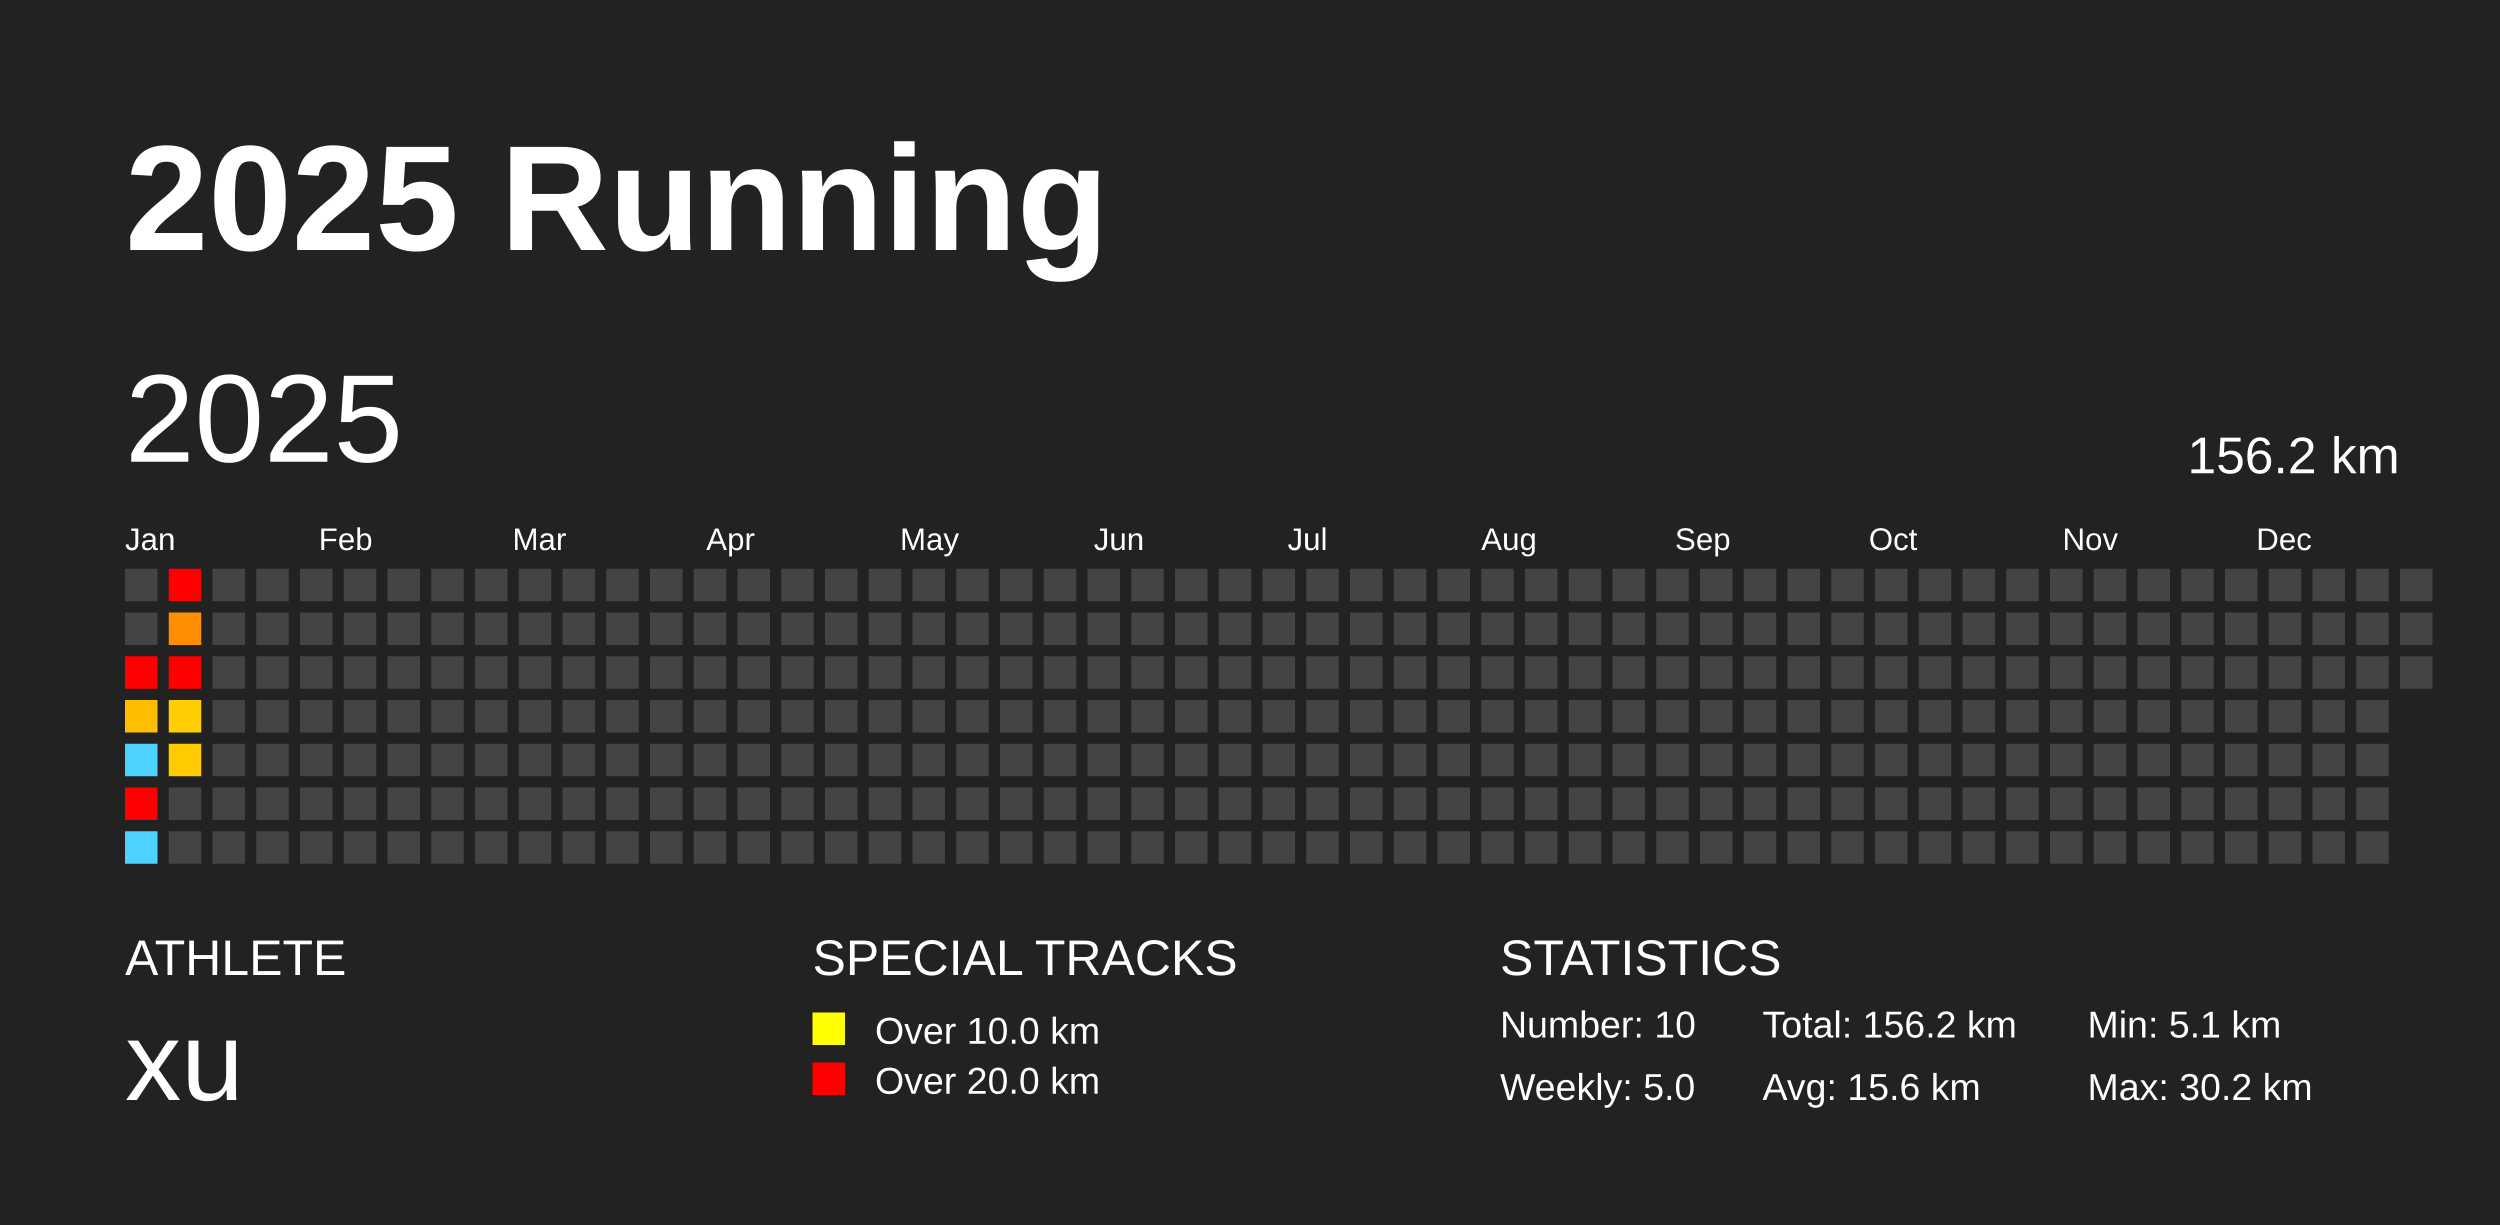
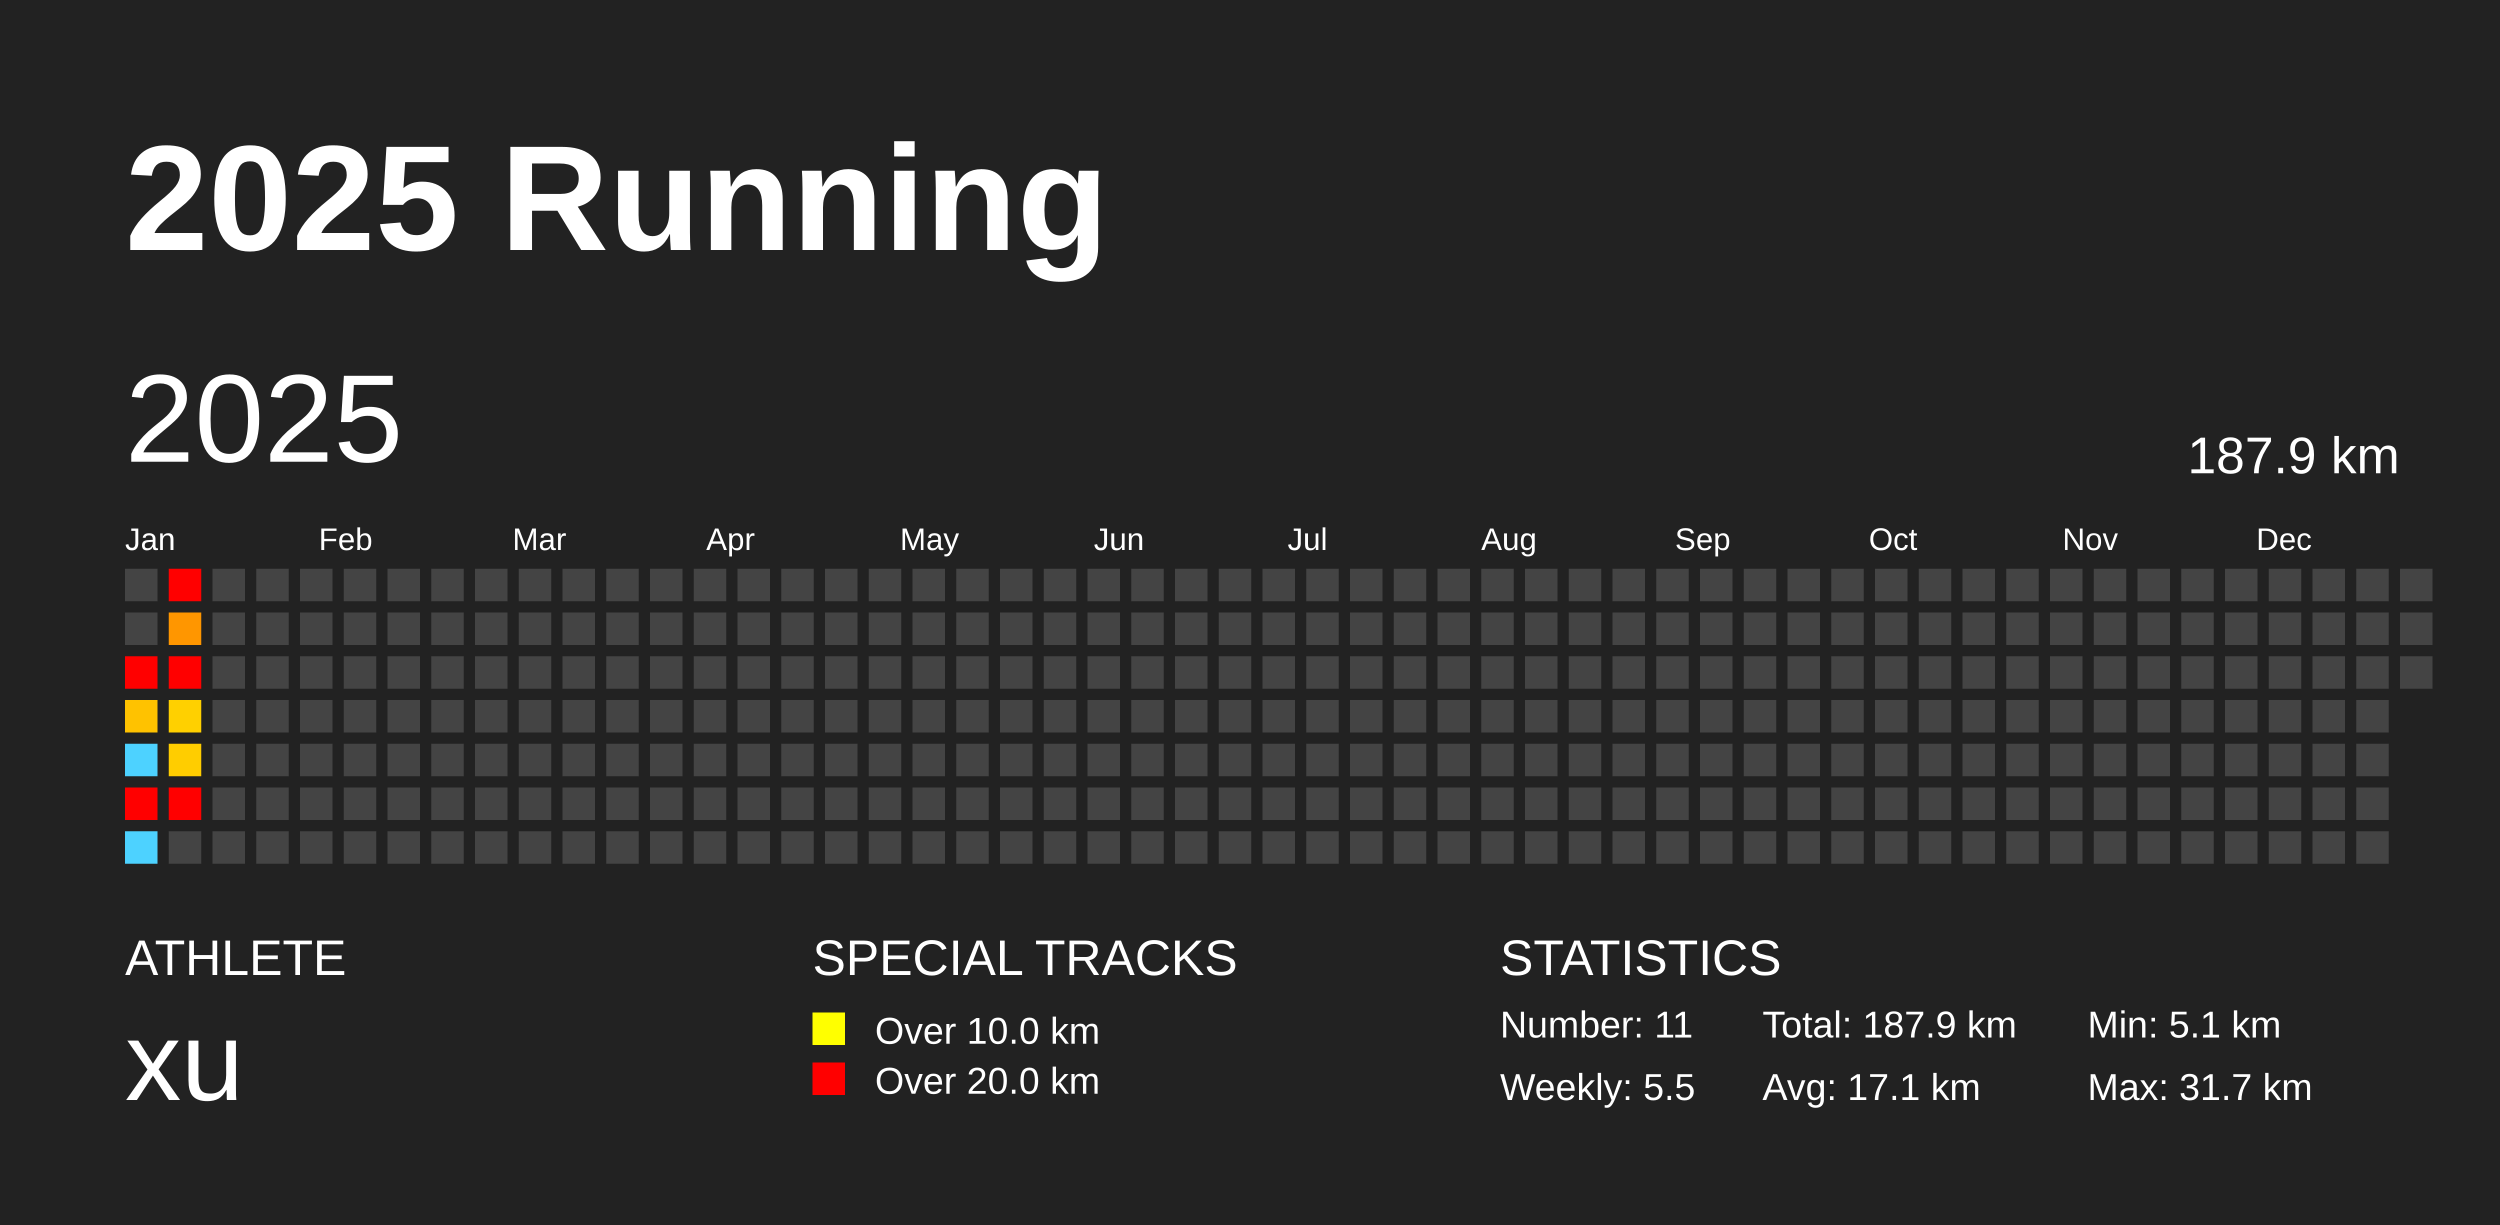
<svg xmlns="http://www.w3.org/2000/svg" baseProfile="full" height="98mm" version="1.1" viewBox="0,0,200,98" width="200mm">
  <defs />
  <rect fill="#222222" height="98" width="200" x="0" y="0" />
  <text fill="#FFFFFF" style="font-size:12px; font-family:Arial; font-weight:bold;" x="10" y="20">2025 Running</text>
  <text fill="#FFFFFF" style="font-size:4px; font-family:Arial" x="10" y="78">ATHLETE</text>
  <text fill="#FFFFFF" style="font-size:9px; font-family:Arial" x="10" y="88">xu</text>
  <text fill="#FFFFFF" style="font-size:4px; font-family:Arial" x="65" y="78">SPECIAL TRACKS</text>
  <rect fill="yellow" height="2.6" width="2.6" x="65" y="81" />
  <text fill="#FFFFFF" style="font-size:3px; font-family:Arial" x="70" y="83.5">Over 10.0 km</text>
  <rect fill="red" height="2.6" width="2.6" x="65" y="85" />
  <text fill="#FFFFFF" style="font-size:3px; font-family:Arial" x="70" y="87.5">Over 20.0 km</text>
  <text fill="#FFFFFF" style="font-size:4px; font-family:Arial" x="120" y="78">STATISTICS</text>
-   <text fill="#FFFFFF" style="font-size:3px; font-family:Arial" x="120" y="83">Number: 10</text>
-   <text fill="#FFFFFF" style="font-size:3px; font-family:Arial" x="120" y="88">Weekly: 5.0</text>
-   <text fill="#FFFFFF" style="font-size:3px; font-family:Arial" x="141" y="83">Total: 156.2 km</text>
-   <text fill="#FFFFFF" style="font-size:3px; font-family:Arial" x="141" y="88">Avg: 15.6 km</text>
+   <text fill="#FFFFFF" style="font-size:3px; font-family:Arial" x="120" y="83">Number: 11</text>
+   <text fill="#FFFFFF" style="font-size:3px; font-family:Arial" x="120" y="88">Weekly: 5.5</text>
+   <text fill="#FFFFFF" style="font-size:3px; font-family:Arial" x="141" y="83">Total: 187.9 km</text>
+   <text fill="#FFFFFF" style="font-size:3px; font-family:Arial" x="141" y="88">Avg: 17.1 km</text>
  <text fill="#FFFFFF" style="font-size:3px; font-family:Arial" x="167" y="83">Min: 5.1 km</text>
-   <text fill="#FFFFFF" style="font-size:3px; font-family:Arial" x="167" y="88">Max: 30.2 km</text>
+   <text fill="#FFFFFF" style="font-size:3px; font-family:Arial" x="167" y="88">Max: 31.7 km</text>
  <text dominant-baseline="hanging" fill="#FFFFFF" style="font-size:10.0px; font-family:Arial;" x="10" y="30">2025</text>
-   <text dominant-baseline="hanging" fill="#FFFFFF" style="font-size:4.125px; font-family:Arial;" x="175" y="35">156.2 km</text>
+   <text dominant-baseline="hanging" fill="#FFFFFF" style="font-size:4.125px; font-family:Arial;" x="175" y="35">187.9 km</text>
  <text fill="#FFFFFF" style="font-size:2.5px; font-family:Arial" x="10.0" y="44">Jan</text>
  <text fill="#FFFFFF" style="font-size:2.5px; font-family:Arial" x="25.5" y="44">Feb</text>
  <text fill="#FFFFFF" style="font-size:2.5px; font-family:Arial" x="41.0" y="44">Mar</text>
  <text fill="#FFFFFF" style="font-size:2.5px; font-family:Arial" x="56.5" y="44">Apr</text>
  <text fill="#FFFFFF" style="font-size:2.5px; font-family:Arial" x="72.0" y="44">May</text>
  <text fill="#FFFFFF" style="font-size:2.5px; font-family:Arial" x="87.5" y="44">Jun</text>
  <text fill="#FFFFFF" style="font-size:2.5px; font-family:Arial" x="103.0" y="44">Jul</text>
  <text fill="#FFFFFF" style="font-size:2.5px; font-family:Arial" x="118.5" y="44">Aug</text>
  <text fill="#FFFFFF" style="font-size:2.5px; font-family:Arial" x="134.0" y="44">Sep</text>
  <text fill="#FFFFFF" style="font-size:2.5px; font-family:Arial" x="149.5" y="44">Oct</text>
  <text fill="#FFFFFF" style="font-size:2.5px; font-family:Arial" x="165.0" y="44">Nov</text>
  <text fill="#FFFFFF" style="font-size:2.5px; font-family:Arial" x="180.5" y="44">Dec</text>
  <rect fill="#444444" height="2.6" width="2.6" x="10.0" y="45.5" />
  <rect fill="#444444" height="2.6" width="2.6" x="10.0" y="49.0" />
  <rect fill="red" height="2.6" width="2.6" x="10.0" y="52.5" />
-   <rect fill="#ffbe00" height="2.6" width="2.6" x="10.0" y="56.0" />
+   <rect fill="#ffc200" height="2.6" width="2.6" x="10.0" y="56.0" />
  <rect fill="#4dd2ff" height="2.6" width="2.6" x="10.0" y="59.5" />
  <rect fill="red" height="2.6" width="2.6" x="10.0" y="63.0" />
  <rect fill="#4dd2ff" height="2.6" width="2.6" x="10.0" y="66.5" />
  <rect fill="red" height="2.6" width="2.6" x="13.5" y="45.5" />
-   <rect fill="#ff8f00" height="2.6" width="2.6" x="13.5" y="49.0" />
+   <rect fill="#ff9600" height="2.6" width="2.6" x="13.5" y="49.0" />
  <rect fill="red" height="2.6" width="2.6" x="13.5" y="52.5" />
-   <rect fill="#ffcd00" height="2.6" width="2.6" x="13.5" y="56.0" />
-   <rect fill="#ffca00" height="2.6" width="2.6" x="13.5" y="59.5" />
-   <rect fill="#444444" height="2.6" width="2.6" x="13.5" y="63.0" />
+   <rect fill="#ffd000" height="2.6" width="2.6" x="13.5" y="56.0" />
+   <rect fill="#ffcd00" height="2.6" width="2.6" x="13.5" y="59.5" />
+   <rect fill="red" height="2.6" width="2.6" x="13.5" y="63.0" />
  <rect fill="#444444" height="2.6" width="2.6" x="13.5" y="66.5" />
  <rect fill="#444444" height="2.6" width="2.6" x="17.0" y="45.5" />
  <rect fill="#444444" height="2.6" width="2.6" x="17.0" y="49.0" />
  <rect fill="#444444" height="2.6" width="2.6" x="17.0" y="52.5" />
  <rect fill="#444444" height="2.6" width="2.6" x="17.0" y="56.0" />
  <rect fill="#444444" height="2.6" width="2.6" x="17.0" y="59.5" />
  <rect fill="#444444" height="2.6" width="2.6" x="17.0" y="63.0" />
  <rect fill="#444444" height="2.6" width="2.6" x="17.0" y="66.5" />
  <rect fill="#444444" height="2.6" width="2.6" x="20.5" y="45.5" />
  <rect fill="#444444" height="2.6" width="2.6" x="20.5" y="49.0" />
  <rect fill="#444444" height="2.6" width="2.6" x="20.5" y="52.5" />
  <rect fill="#444444" height="2.6" width="2.6" x="20.5" y="56.0" />
  <rect fill="#444444" height="2.6" width="2.6" x="20.5" y="59.5" />
  <rect fill="#444444" height="2.6" width="2.6" x="20.5" y="63.0" />
  <rect fill="#444444" height="2.6" width="2.6" x="20.5" y="66.5" />
  <rect fill="#444444" height="2.6" width="2.6" x="24.0" y="45.5" />
  <rect fill="#444444" height="2.6" width="2.6" x="24.0" y="49.0" />
  <rect fill="#444444" height="2.6" width="2.6" x="24.0" y="52.5" />
  <rect fill="#444444" height="2.6" width="2.6" x="24.0" y="56.0" />
  <rect fill="#444444" height="2.6" width="2.6" x="24.0" y="59.5" />
  <rect fill="#444444" height="2.6" width="2.6" x="24.0" y="63.0" />
  <rect fill="#444444" height="2.6" width="2.6" x="24.0" y="66.5" />
  <rect fill="#444444" height="2.6" width="2.6" x="27.5" y="45.5" />
  <rect fill="#444444" height="2.6" width="2.6" x="27.5" y="49.0" />
  <rect fill="#444444" height="2.6" width="2.6" x="27.5" y="52.5" />
  <rect fill="#444444" height="2.6" width="2.6" x="27.5" y="56.0" />
  <rect fill="#444444" height="2.6" width="2.6" x="27.5" y="59.5" />
  <rect fill="#444444" height="2.6" width="2.6" x="27.5" y="63.0" />
  <rect fill="#444444" height="2.6" width="2.6" x="27.5" y="66.5" />
  <rect fill="#444444" height="2.6" width="2.6" x="31.0" y="45.5" />
  <rect fill="#444444" height="2.6" width="2.6" x="31.0" y="49.0" />
  <rect fill="#444444" height="2.6" width="2.6" x="31.0" y="52.5" />
  <rect fill="#444444" height="2.6" width="2.6" x="31.0" y="56.0" />
  <rect fill="#444444" height="2.6" width="2.6" x="31.0" y="59.5" />
  <rect fill="#444444" height="2.6" width="2.6" x="31.0" y="63.0" />
  <rect fill="#444444" height="2.6" width="2.6" x="31.0" y="66.5" />
  <rect fill="#444444" height="2.6" width="2.6" x="34.5" y="45.5" />
  <rect fill="#444444" height="2.6" width="2.6" x="34.5" y="49.0" />
  <rect fill="#444444" height="2.6" width="2.6" x="34.5" y="52.5" />
  <rect fill="#444444" height="2.6" width="2.6" x="34.5" y="56.0" />
  <rect fill="#444444" height="2.6" width="2.6" x="34.5" y="59.5" />
  <rect fill="#444444" height="2.6" width="2.6" x="34.5" y="63.0" />
  <rect fill="#444444" height="2.6" width="2.6" x="34.5" y="66.5" />
  <rect fill="#444444" height="2.6" width="2.6" x="38.0" y="45.5" />
  <rect fill="#444444" height="2.6" width="2.6" x="38.0" y="49.0" />
  <rect fill="#444444" height="2.6" width="2.6" x="38.0" y="52.5" />
  <rect fill="#444444" height="2.6" width="2.6" x="38.0" y="56.0" />
  <rect fill="#444444" height="2.6" width="2.6" x="38.0" y="59.5" />
  <rect fill="#444444" height="2.6" width="2.6" x="38.0" y="63.0" />
  <rect fill="#444444" height="2.6" width="2.6" x="38.0" y="66.5" />
  <rect fill="#444444" height="2.6" width="2.6" x="41.5" y="45.5" />
  <rect fill="#444444" height="2.6" width="2.6" x="41.5" y="49.0" />
  <rect fill="#444444" height="2.6" width="2.6" x="41.5" y="52.5" />
  <rect fill="#444444" height="2.6" width="2.6" x="41.5" y="56.0" />
  <rect fill="#444444" height="2.6" width="2.6" x="41.5" y="59.5" />
  <rect fill="#444444" height="2.6" width="2.6" x="41.5" y="63.0" />
  <rect fill="#444444" height="2.6" width="2.6" x="41.5" y="66.5" />
  <rect fill="#444444" height="2.6" width="2.6" x="45.0" y="45.5" />
  <rect fill="#444444" height="2.6" width="2.6" x="45.0" y="49.0" />
  <rect fill="#444444" height="2.6" width="2.6" x="45.0" y="52.5" />
  <rect fill="#444444" height="2.6" width="2.6" x="45.0" y="56.0" />
  <rect fill="#444444" height="2.6" width="2.6" x="45.0" y="59.5" />
  <rect fill="#444444" height="2.6" width="2.6" x="45.0" y="63.0" />
  <rect fill="#444444" height="2.6" width="2.6" x="45.0" y="66.5" />
  <rect fill="#444444" height="2.6" width="2.6" x="48.5" y="45.5" />
  <rect fill="#444444" height="2.6" width="2.6" x="48.5" y="49.0" />
  <rect fill="#444444" height="2.6" width="2.6" x="48.5" y="52.5" />
  <rect fill="#444444" height="2.6" width="2.6" x="48.5" y="56.0" />
  <rect fill="#444444" height="2.6" width="2.6" x="48.5" y="59.5" />
  <rect fill="#444444" height="2.6" width="2.6" x="48.5" y="63.0" />
  <rect fill="#444444" height="2.6" width="2.6" x="48.5" y="66.5" />
  <rect fill="#444444" height="2.6" width="2.6" x="52.0" y="45.5" />
  <rect fill="#444444" height="2.6" width="2.6" x="52.0" y="49.0" />
  <rect fill="#444444" height="2.6" width="2.6" x="52.0" y="52.5" />
  <rect fill="#444444" height="2.6" width="2.6" x="52.0" y="56.0" />
  <rect fill="#444444" height="2.6" width="2.6" x="52.0" y="59.5" />
  <rect fill="#444444" height="2.6" width="2.6" x="52.0" y="63.0" />
  <rect fill="#444444" height="2.6" width="2.6" x="52.0" y="66.5" />
  <rect fill="#444444" height="2.6" width="2.6" x="55.5" y="45.5" />
  <rect fill="#444444" height="2.6" width="2.6" x="55.5" y="49.0" />
  <rect fill="#444444" height="2.6" width="2.6" x="55.5" y="52.5" />
  <rect fill="#444444" height="2.6" width="2.6" x="55.5" y="56.0" />
  <rect fill="#444444" height="2.6" width="2.6" x="55.5" y="59.5" />
  <rect fill="#444444" height="2.6" width="2.6" x="55.5" y="63.0" />
  <rect fill="#444444" height="2.6" width="2.6" x="55.5" y="66.5" />
  <rect fill="#444444" height="2.6" width="2.6" x="59.0" y="45.5" />
  <rect fill="#444444" height="2.6" width="2.6" x="59.0" y="49.0" />
  <rect fill="#444444" height="2.6" width="2.6" x="59.0" y="52.5" />
  <rect fill="#444444" height="2.6" width="2.6" x="59.0" y="56.0" />
  <rect fill="#444444" height="2.6" width="2.6" x="59.0" y="59.5" />
  <rect fill="#444444" height="2.6" width="2.6" x="59.0" y="63.0" />
  <rect fill="#444444" height="2.6" width="2.6" x="59.0" y="66.5" />
  <rect fill="#444444" height="2.6" width="2.6" x="62.5" y="45.5" />
  <rect fill="#444444" height="2.6" width="2.6" x="62.5" y="49.0" />
  <rect fill="#444444" height="2.6" width="2.6" x="62.5" y="52.5" />
  <rect fill="#444444" height="2.6" width="2.6" x="62.5" y="56.0" />
  <rect fill="#444444" height="2.6" width="2.6" x="62.5" y="59.5" />
  <rect fill="#444444" height="2.6" width="2.6" x="62.5" y="63.0" />
  <rect fill="#444444" height="2.6" width="2.6" x="62.5" y="66.5" />
  <rect fill="#444444" height="2.6" width="2.6" x="66.0" y="45.5" />
  <rect fill="#444444" height="2.6" width="2.6" x="66.0" y="49.0" />
  <rect fill="#444444" height="2.6" width="2.6" x="66.0" y="52.5" />
  <rect fill="#444444" height="2.6" width="2.6" x="66.0" y="56.0" />
  <rect fill="#444444" height="2.6" width="2.6" x="66.0" y="59.5" />
  <rect fill="#444444" height="2.6" width="2.6" x="66.0" y="63.0" />
  <rect fill="#444444" height="2.6" width="2.6" x="66.0" y="66.5" />
  <rect fill="#444444" height="2.6" width="2.6" x="69.5" y="45.5" />
  <rect fill="#444444" height="2.6" width="2.6" x="69.5" y="49.0" />
  <rect fill="#444444" height="2.6" width="2.6" x="69.5" y="52.5" />
  <rect fill="#444444" height="2.6" width="2.6" x="69.5" y="56.0" />
  <rect fill="#444444" height="2.6" width="2.6" x="69.5" y="59.5" />
  <rect fill="#444444" height="2.6" width="2.6" x="69.5" y="63.0" />
  <rect fill="#444444" height="2.6" width="2.6" x="69.5" y="66.5" />
  <rect fill="#444444" height="2.6" width="2.6" x="73.0" y="45.5" />
  <rect fill="#444444" height="2.6" width="2.6" x="73.0" y="49.0" />
  <rect fill="#444444" height="2.6" width="2.6" x="73.0" y="52.5" />
  <rect fill="#444444" height="2.6" width="2.6" x="73.0" y="56.0" />
  <rect fill="#444444" height="2.6" width="2.6" x="73.0" y="59.5" />
  <rect fill="#444444" height="2.6" width="2.6" x="73.0" y="63.0" />
  <rect fill="#444444" height="2.6" width="2.6" x="73.0" y="66.5" />
  <rect fill="#444444" height="2.6" width="2.6" x="76.5" y="45.5" />
  <rect fill="#444444" height="2.6" width="2.6" x="76.5" y="49.0" />
  <rect fill="#444444" height="2.6" width="2.6" x="76.5" y="52.5" />
  <rect fill="#444444" height="2.6" width="2.6" x="76.5" y="56.0" />
  <rect fill="#444444" height="2.6" width="2.6" x="76.5" y="59.5" />
  <rect fill="#444444" height="2.6" width="2.6" x="76.5" y="63.0" />
  <rect fill="#444444" height="2.6" width="2.6" x="76.5" y="66.5" />
  <rect fill="#444444" height="2.6" width="2.6" x="80.0" y="45.5" />
  <rect fill="#444444" height="2.6" width="2.6" x="80.0" y="49.0" />
  <rect fill="#444444" height="2.6" width="2.6" x="80.0" y="52.5" />
  <rect fill="#444444" height="2.6" width="2.6" x="80.0" y="56.0" />
  <rect fill="#444444" height="2.6" width="2.6" x="80.0" y="59.5" />
  <rect fill="#444444" height="2.6" width="2.6" x="80.0" y="63.0" />
  <rect fill="#444444" height="2.6" width="2.6" x="80.0" y="66.5" />
  <rect fill="#444444" height="2.6" width="2.6" x="83.5" y="45.5" />
  <rect fill="#444444" height="2.6" width="2.6" x="83.5" y="49.0" />
  <rect fill="#444444" height="2.6" width="2.6" x="83.5" y="52.5" />
  <rect fill="#444444" height="2.6" width="2.6" x="83.5" y="56.0" />
  <rect fill="#444444" height="2.6" width="2.6" x="83.5" y="59.5" />
  <rect fill="#444444" height="2.6" width="2.6" x="83.5" y="63.0" />
  <rect fill="#444444" height="2.6" width="2.6" x="83.5" y="66.5" />
  <rect fill="#444444" height="2.6" width="2.6" x="87.0" y="45.5" />
  <rect fill="#444444" height="2.6" width="2.6" x="87.0" y="49.0" />
  <rect fill="#444444" height="2.6" width="2.6" x="87.0" y="52.5" />
  <rect fill="#444444" height="2.6" width="2.6" x="87.0" y="56.0" />
  <rect fill="#444444" height="2.6" width="2.6" x="87.0" y="59.5" />
  <rect fill="#444444" height="2.6" width="2.6" x="87.0" y="63.0" />
  <rect fill="#444444" height="2.6" width="2.6" x="87.0" y="66.5" />
  <rect fill="#444444" height="2.6" width="2.6" x="90.5" y="45.5" />
  <rect fill="#444444" height="2.6" width="2.6" x="90.5" y="49.0" />
  <rect fill="#444444" height="2.6" width="2.6" x="90.5" y="52.5" />
  <rect fill="#444444" height="2.6" width="2.6" x="90.5" y="56.0" />
  <rect fill="#444444" height="2.6" width="2.6" x="90.5" y="59.5" />
  <rect fill="#444444" height="2.6" width="2.6" x="90.5" y="63.0" />
  <rect fill="#444444" height="2.6" width="2.6" x="90.5" y="66.5" />
  <rect fill="#444444" height="2.6" width="2.6" x="94.0" y="45.5" />
  <rect fill="#444444" height="2.6" width="2.6" x="94.0" y="49.0" />
  <rect fill="#444444" height="2.6" width="2.6" x="94.0" y="52.5" />
  <rect fill="#444444" height="2.6" width="2.6" x="94.0" y="56.0" />
  <rect fill="#444444" height="2.6" width="2.6" x="94.0" y="59.5" />
  <rect fill="#444444" height="2.6" width="2.6" x="94.0" y="63.0" />
  <rect fill="#444444" height="2.6" width="2.6" x="94.0" y="66.5" />
  <rect fill="#444444" height="2.6" width="2.6" x="97.5" y="45.5" />
  <rect fill="#444444" height="2.6" width="2.6" x="97.5" y="49.0" />
  <rect fill="#444444" height="2.6" width="2.6" x="97.5" y="52.5" />
  <rect fill="#444444" height="2.6" width="2.6" x="97.5" y="56.0" />
  <rect fill="#444444" height="2.6" width="2.6" x="97.5" y="59.5" />
  <rect fill="#444444" height="2.6" width="2.6" x="97.5" y="63.0" />
  <rect fill="#444444" height="2.6" width="2.6" x="97.5" y="66.5" />
  <rect fill="#444444" height="2.6" width="2.6" x="101.0" y="45.5" />
  <rect fill="#444444" height="2.6" width="2.6" x="101.0" y="49.0" />
  <rect fill="#444444" height="2.6" width="2.6" x="101.0" y="52.5" />
  <rect fill="#444444" height="2.6" width="2.6" x="101.0" y="56.0" />
  <rect fill="#444444" height="2.6" width="2.6" x="101.0" y="59.5" />
  <rect fill="#444444" height="2.6" width="2.6" x="101.0" y="63.0" />
  <rect fill="#444444" height="2.6" width="2.6" x="101.0" y="66.5" />
  <rect fill="#444444" height="2.6" width="2.6" x="104.5" y="45.5" />
  <rect fill="#444444" height="2.6" width="2.6" x="104.5" y="49.0" />
  <rect fill="#444444" height="2.6" width="2.6" x="104.5" y="52.5" />
  <rect fill="#444444" height="2.6" width="2.6" x="104.5" y="56.0" />
  <rect fill="#444444" height="2.6" width="2.6" x="104.5" y="59.5" />
  <rect fill="#444444" height="2.6" width="2.6" x="104.5" y="63.0" />
  <rect fill="#444444" height="2.6" width="2.6" x="104.5" y="66.5" />
  <rect fill="#444444" height="2.6" width="2.6" x="108.0" y="45.5" />
  <rect fill="#444444" height="2.6" width="2.6" x="108.0" y="49.0" />
  <rect fill="#444444" height="2.6" width="2.6" x="108.0" y="52.5" />
  <rect fill="#444444" height="2.6" width="2.6" x="108.0" y="56.0" />
  <rect fill="#444444" height="2.6" width="2.6" x="108.0" y="59.5" />
  <rect fill="#444444" height="2.6" width="2.6" x="108.0" y="63.0" />
  <rect fill="#444444" height="2.6" width="2.6" x="108.0" y="66.5" />
  <rect fill="#444444" height="2.6" width="2.6" x="111.5" y="45.5" />
  <rect fill="#444444" height="2.6" width="2.6" x="111.5" y="49.0" />
  <rect fill="#444444" height="2.6" width="2.6" x="111.5" y="52.5" />
  <rect fill="#444444" height="2.6" width="2.6" x="111.5" y="56.0" />
  <rect fill="#444444" height="2.6" width="2.6" x="111.5" y="59.5" />
  <rect fill="#444444" height="2.6" width="2.6" x="111.5" y="63.0" />
  <rect fill="#444444" height="2.6" width="2.6" x="111.5" y="66.5" />
  <rect fill="#444444" height="2.6" width="2.6" x="115.0" y="45.5" />
  <rect fill="#444444" height="2.6" width="2.6" x="115.0" y="49.0" />
  <rect fill="#444444" height="2.6" width="2.6" x="115.0" y="52.5" />
  <rect fill="#444444" height="2.6" width="2.6" x="115.0" y="56.0" />
  <rect fill="#444444" height="2.6" width="2.6" x="115.0" y="59.5" />
  <rect fill="#444444" height="2.6" width="2.6" x="115.0" y="63.0" />
  <rect fill="#444444" height="2.6" width="2.6" x="115.0" y="66.5" />
  <rect fill="#444444" height="2.6" width="2.6" x="118.5" y="45.5" />
  <rect fill="#444444" height="2.6" width="2.6" x="118.5" y="49.0" />
  <rect fill="#444444" height="2.6" width="2.6" x="118.5" y="52.5" />
  <rect fill="#444444" height="2.6" width="2.6" x="118.5" y="56.0" />
  <rect fill="#444444" height="2.6" width="2.6" x="118.5" y="59.5" />
  <rect fill="#444444" height="2.6" width="2.6" x="118.5" y="63.0" />
  <rect fill="#444444" height="2.6" width="2.6" x="118.5" y="66.5" />
  <rect fill="#444444" height="2.6" width="2.6" x="122.0" y="45.5" />
  <rect fill="#444444" height="2.6" width="2.6" x="122.0" y="49.0" />
  <rect fill="#444444" height="2.6" width="2.6" x="122.0" y="52.5" />
  <rect fill="#444444" height="2.6" width="2.6" x="122.0" y="56.0" />
  <rect fill="#444444" height="2.6" width="2.6" x="122.0" y="59.5" />
  <rect fill="#444444" height="2.6" width="2.6" x="122.0" y="63.0" />
  <rect fill="#444444" height="2.6" width="2.6" x="122.0" y="66.5" />
  <rect fill="#444444" height="2.6" width="2.6" x="125.5" y="45.5" />
  <rect fill="#444444" height="2.6" width="2.6" x="125.5" y="49.0" />
  <rect fill="#444444" height="2.6" width="2.6" x="125.5" y="52.5" />
  <rect fill="#444444" height="2.6" width="2.6" x="125.5" y="56.0" />
  <rect fill="#444444" height="2.6" width="2.6" x="125.5" y="59.5" />
  <rect fill="#444444" height="2.6" width="2.6" x="125.5" y="63.0" />
  <rect fill="#444444" height="2.6" width="2.6" x="125.5" y="66.5" />
  <rect fill="#444444" height="2.6" width="2.6" x="129.0" y="45.5" />
  <rect fill="#444444" height="2.6" width="2.6" x="129.0" y="49.0" />
  <rect fill="#444444" height="2.6" width="2.6" x="129.0" y="52.5" />
  <rect fill="#444444" height="2.6" width="2.6" x="129.0" y="56.0" />
  <rect fill="#444444" height="2.6" width="2.6" x="129.0" y="59.5" />
  <rect fill="#444444" height="2.6" width="2.6" x="129.0" y="63.0" />
  <rect fill="#444444" height="2.6" width="2.6" x="129.0" y="66.5" />
  <rect fill="#444444" height="2.6" width="2.6" x="132.5" y="45.5" />
  <rect fill="#444444" height="2.6" width="2.6" x="132.5" y="49.0" />
  <rect fill="#444444" height="2.6" width="2.6" x="132.5" y="52.5" />
  <rect fill="#444444" height="2.6" width="2.6" x="132.5" y="56.0" />
  <rect fill="#444444" height="2.6" width="2.6" x="132.5" y="59.5" />
  <rect fill="#444444" height="2.6" width="2.6" x="132.5" y="63.0" />
  <rect fill="#444444" height="2.6" width="2.6" x="132.5" y="66.5" />
  <rect fill="#444444" height="2.6" width="2.6" x="136.0" y="45.5" />
  <rect fill="#444444" height="2.6" width="2.6" x="136.0" y="49.0" />
  <rect fill="#444444" height="2.6" width="2.6" x="136.0" y="52.5" />
  <rect fill="#444444" height="2.6" width="2.6" x="136.0" y="56.0" />
  <rect fill="#444444" height="2.6" width="2.6" x="136.0" y="59.5" />
  <rect fill="#444444" height="2.6" width="2.6" x="136.0" y="63.0" />
  <rect fill="#444444" height="2.6" width="2.6" x="136.0" y="66.5" />
  <rect fill="#444444" height="2.6" width="2.6" x="139.5" y="45.5" />
  <rect fill="#444444" height="2.6" width="2.6" x="139.5" y="49.0" />
  <rect fill="#444444" height="2.6" width="2.6" x="139.5" y="52.5" />
  <rect fill="#444444" height="2.6" width="2.6" x="139.5" y="56.0" />
  <rect fill="#444444" height="2.6" width="2.6" x="139.5" y="59.5" />
  <rect fill="#444444" height="2.6" width="2.6" x="139.5" y="63.0" />
  <rect fill="#444444" height="2.6" width="2.6" x="139.5" y="66.5" />
  <rect fill="#444444" height="2.6" width="2.6" x="143.0" y="45.5" />
  <rect fill="#444444" height="2.6" width="2.6" x="143.0" y="49.0" />
  <rect fill="#444444" height="2.6" width="2.6" x="143.0" y="52.5" />
  <rect fill="#444444" height="2.6" width="2.6" x="143.0" y="56.0" />
  <rect fill="#444444" height="2.6" width="2.6" x="143.0" y="59.5" />
  <rect fill="#444444" height="2.6" width="2.6" x="143.0" y="63.0" />
  <rect fill="#444444" height="2.6" width="2.6" x="143.0" y="66.5" />
  <rect fill="#444444" height="2.6" width="2.6" x="146.5" y="45.5" />
  <rect fill="#444444" height="2.6" width="2.6" x="146.5" y="49.0" />
  <rect fill="#444444" height="2.6" width="2.6" x="146.5" y="52.5" />
  <rect fill="#444444" height="2.6" width="2.6" x="146.5" y="56.0" />
  <rect fill="#444444" height="2.6" width="2.6" x="146.5" y="59.5" />
  <rect fill="#444444" height="2.6" width="2.6" x="146.5" y="63.0" />
  <rect fill="#444444" height="2.6" width="2.6" x="146.5" y="66.5" />
  <rect fill="#444444" height="2.6" width="2.6" x="150.0" y="45.5" />
  <rect fill="#444444" height="2.6" width="2.6" x="150.0" y="49.0" />
  <rect fill="#444444" height="2.6" width="2.6" x="150.0" y="52.5" />
  <rect fill="#444444" height="2.6" width="2.6" x="150.0" y="56.0" />
  <rect fill="#444444" height="2.6" width="2.6" x="150.0" y="59.5" />
  <rect fill="#444444" height="2.6" width="2.6" x="150.0" y="63.0" />
  <rect fill="#444444" height="2.6" width="2.6" x="150.0" y="66.5" />
  <rect fill="#444444" height="2.6" width="2.6" x="153.5" y="45.5" />
  <rect fill="#444444" height="2.6" width="2.6" x="153.5" y="49.0" />
  <rect fill="#444444" height="2.6" width="2.6" x="153.5" y="52.5" />
  <rect fill="#444444" height="2.6" width="2.6" x="153.5" y="56.0" />
  <rect fill="#444444" height="2.6" width="2.6" x="153.5" y="59.5" />
  <rect fill="#444444" height="2.6" width="2.6" x="153.5" y="63.0" />
  <rect fill="#444444" height="2.6" width="2.6" x="153.5" y="66.5" />
  <rect fill="#444444" height="2.6" width="2.6" x="157.0" y="45.5" />
  <rect fill="#444444" height="2.6" width="2.6" x="157.0" y="49.0" />
  <rect fill="#444444" height="2.6" width="2.6" x="157.0" y="52.5" />
  <rect fill="#444444" height="2.6" width="2.6" x="157.0" y="56.0" />
  <rect fill="#444444" height="2.6" width="2.6" x="157.0" y="59.5" />
  <rect fill="#444444" height="2.6" width="2.6" x="157.0" y="63.0" />
  <rect fill="#444444" height="2.6" width="2.6" x="157.0" y="66.5" />
  <rect fill="#444444" height="2.6" width="2.6" x="160.5" y="45.5" />
  <rect fill="#444444" height="2.6" width="2.6" x="160.5" y="49.0" />
  <rect fill="#444444" height="2.6" width="2.6" x="160.5" y="52.5" />
  <rect fill="#444444" height="2.6" width="2.6" x="160.5" y="56.0" />
  <rect fill="#444444" height="2.6" width="2.6" x="160.5" y="59.5" />
  <rect fill="#444444" height="2.6" width="2.6" x="160.5" y="63.0" />
  <rect fill="#444444" height="2.6" width="2.6" x="160.5" y="66.5" />
  <rect fill="#444444" height="2.6" width="2.6" x="164.0" y="45.5" />
  <rect fill="#444444" height="2.6" width="2.6" x="164.0" y="49.0" />
  <rect fill="#444444" height="2.6" width="2.6" x="164.0" y="52.5" />
  <rect fill="#444444" height="2.6" width="2.6" x="164.0" y="56.0" />
  <rect fill="#444444" height="2.6" width="2.6" x="164.0" y="59.5" />
  <rect fill="#444444" height="2.6" width="2.6" x="164.0" y="63.0" />
  <rect fill="#444444" height="2.6" width="2.6" x="164.0" y="66.5" />
  <rect fill="#444444" height="2.6" width="2.6" x="167.5" y="45.5" />
  <rect fill="#444444" height="2.6" width="2.6" x="167.5" y="49.0" />
  <rect fill="#444444" height="2.6" width="2.6" x="167.5" y="52.5" />
  <rect fill="#444444" height="2.6" width="2.6" x="167.5" y="56.0" />
  <rect fill="#444444" height="2.6" width="2.6" x="167.5" y="59.5" />
  <rect fill="#444444" height="2.6" width="2.6" x="167.5" y="63.0" />
  <rect fill="#444444" height="2.6" width="2.6" x="167.5" y="66.5" />
  <rect fill="#444444" height="2.6" width="2.6" x="171.0" y="45.5" />
  <rect fill="#444444" height="2.6" width="2.6" x="171.0" y="49.0" />
  <rect fill="#444444" height="2.6" width="2.6" x="171.0" y="52.5" />
  <rect fill="#444444" height="2.6" width="2.6" x="171.0" y="56.0" />
  <rect fill="#444444" height="2.6" width="2.6" x="171.0" y="59.5" />
  <rect fill="#444444" height="2.6" width="2.6" x="171.0" y="63.0" />
  <rect fill="#444444" height="2.6" width="2.6" x="171.0" y="66.5" />
  <rect fill="#444444" height="2.6" width="2.6" x="174.5" y="45.5" />
  <rect fill="#444444" height="2.6" width="2.6" x="174.5" y="49.0" />
  <rect fill="#444444" height="2.6" width="2.6" x="174.5" y="52.5" />
  <rect fill="#444444" height="2.6" width="2.6" x="174.5" y="56.0" />
  <rect fill="#444444" height="2.6" width="2.6" x="174.5" y="59.5" />
  <rect fill="#444444" height="2.6" width="2.6" x="174.5" y="63.0" />
  <rect fill="#444444" height="2.6" width="2.6" x="174.5" y="66.5" />
  <rect fill="#444444" height="2.6" width="2.6" x="178.0" y="45.5" />
  <rect fill="#444444" height="2.6" width="2.6" x="178.0" y="49.0" />
  <rect fill="#444444" height="2.6" width="2.6" x="178.0" y="52.5" />
  <rect fill="#444444" height="2.6" width="2.6" x="178.0" y="56.0" />
  <rect fill="#444444" height="2.6" width="2.6" x="178.0" y="59.5" />
  <rect fill="#444444" height="2.6" width="2.6" x="178.0" y="63.0" />
  <rect fill="#444444" height="2.6" width="2.6" x="178.0" y="66.5" />
  <rect fill="#444444" height="2.6" width="2.6" x="181.5" y="45.5" />
  <rect fill="#444444" height="2.6" width="2.6" x="181.5" y="49.0" />
  <rect fill="#444444" height="2.6" width="2.6" x="181.5" y="52.5" />
  <rect fill="#444444" height="2.6" width="2.6" x="181.5" y="56.0" />
  <rect fill="#444444" height="2.6" width="2.6" x="181.5" y="59.5" />
  <rect fill="#444444" height="2.6" width="2.6" x="181.5" y="63.0" />
  <rect fill="#444444" height="2.6" width="2.6" x="181.5" y="66.5" />
  <rect fill="#444444" height="2.6" width="2.6" x="185.0" y="45.5" />
  <rect fill="#444444" height="2.6" width="2.6" x="185.0" y="49.0" />
  <rect fill="#444444" height="2.6" width="2.6" x="185.0" y="52.5" />
  <rect fill="#444444" height="2.6" width="2.6" x="185.0" y="56.0" />
  <rect fill="#444444" height="2.6" width="2.6" x="185.0" y="59.5" />
  <rect fill="#444444" height="2.6" width="2.6" x="185.0" y="63.0" />
  <rect fill="#444444" height="2.6" width="2.6" x="185.0" y="66.5" />
  <rect fill="#444444" height="2.6" width="2.6" x="188.5" y="45.5" />
  <rect fill="#444444" height="2.6" width="2.6" x="188.5" y="49.0" />
  <rect fill="#444444" height="2.6" width="2.6" x="188.5" y="52.5" />
  <rect fill="#444444" height="2.6" width="2.6" x="188.5" y="56.0" />
  <rect fill="#444444" height="2.6" width="2.6" x="188.5" y="59.5" />
  <rect fill="#444444" height="2.6" width="2.6" x="188.5" y="63.0" />
  <rect fill="#444444" height="2.6" width="2.6" x="188.5" y="66.5" />
  <rect fill="#444444" height="2.6" width="2.6" x="192.0" y="45.5" />
  <rect fill="#444444" height="2.6" width="2.6" x="192.0" y="49.0" />
  <rect fill="#444444" height="2.6" width="2.6" x="192.0" y="52.5" />
</svg>
